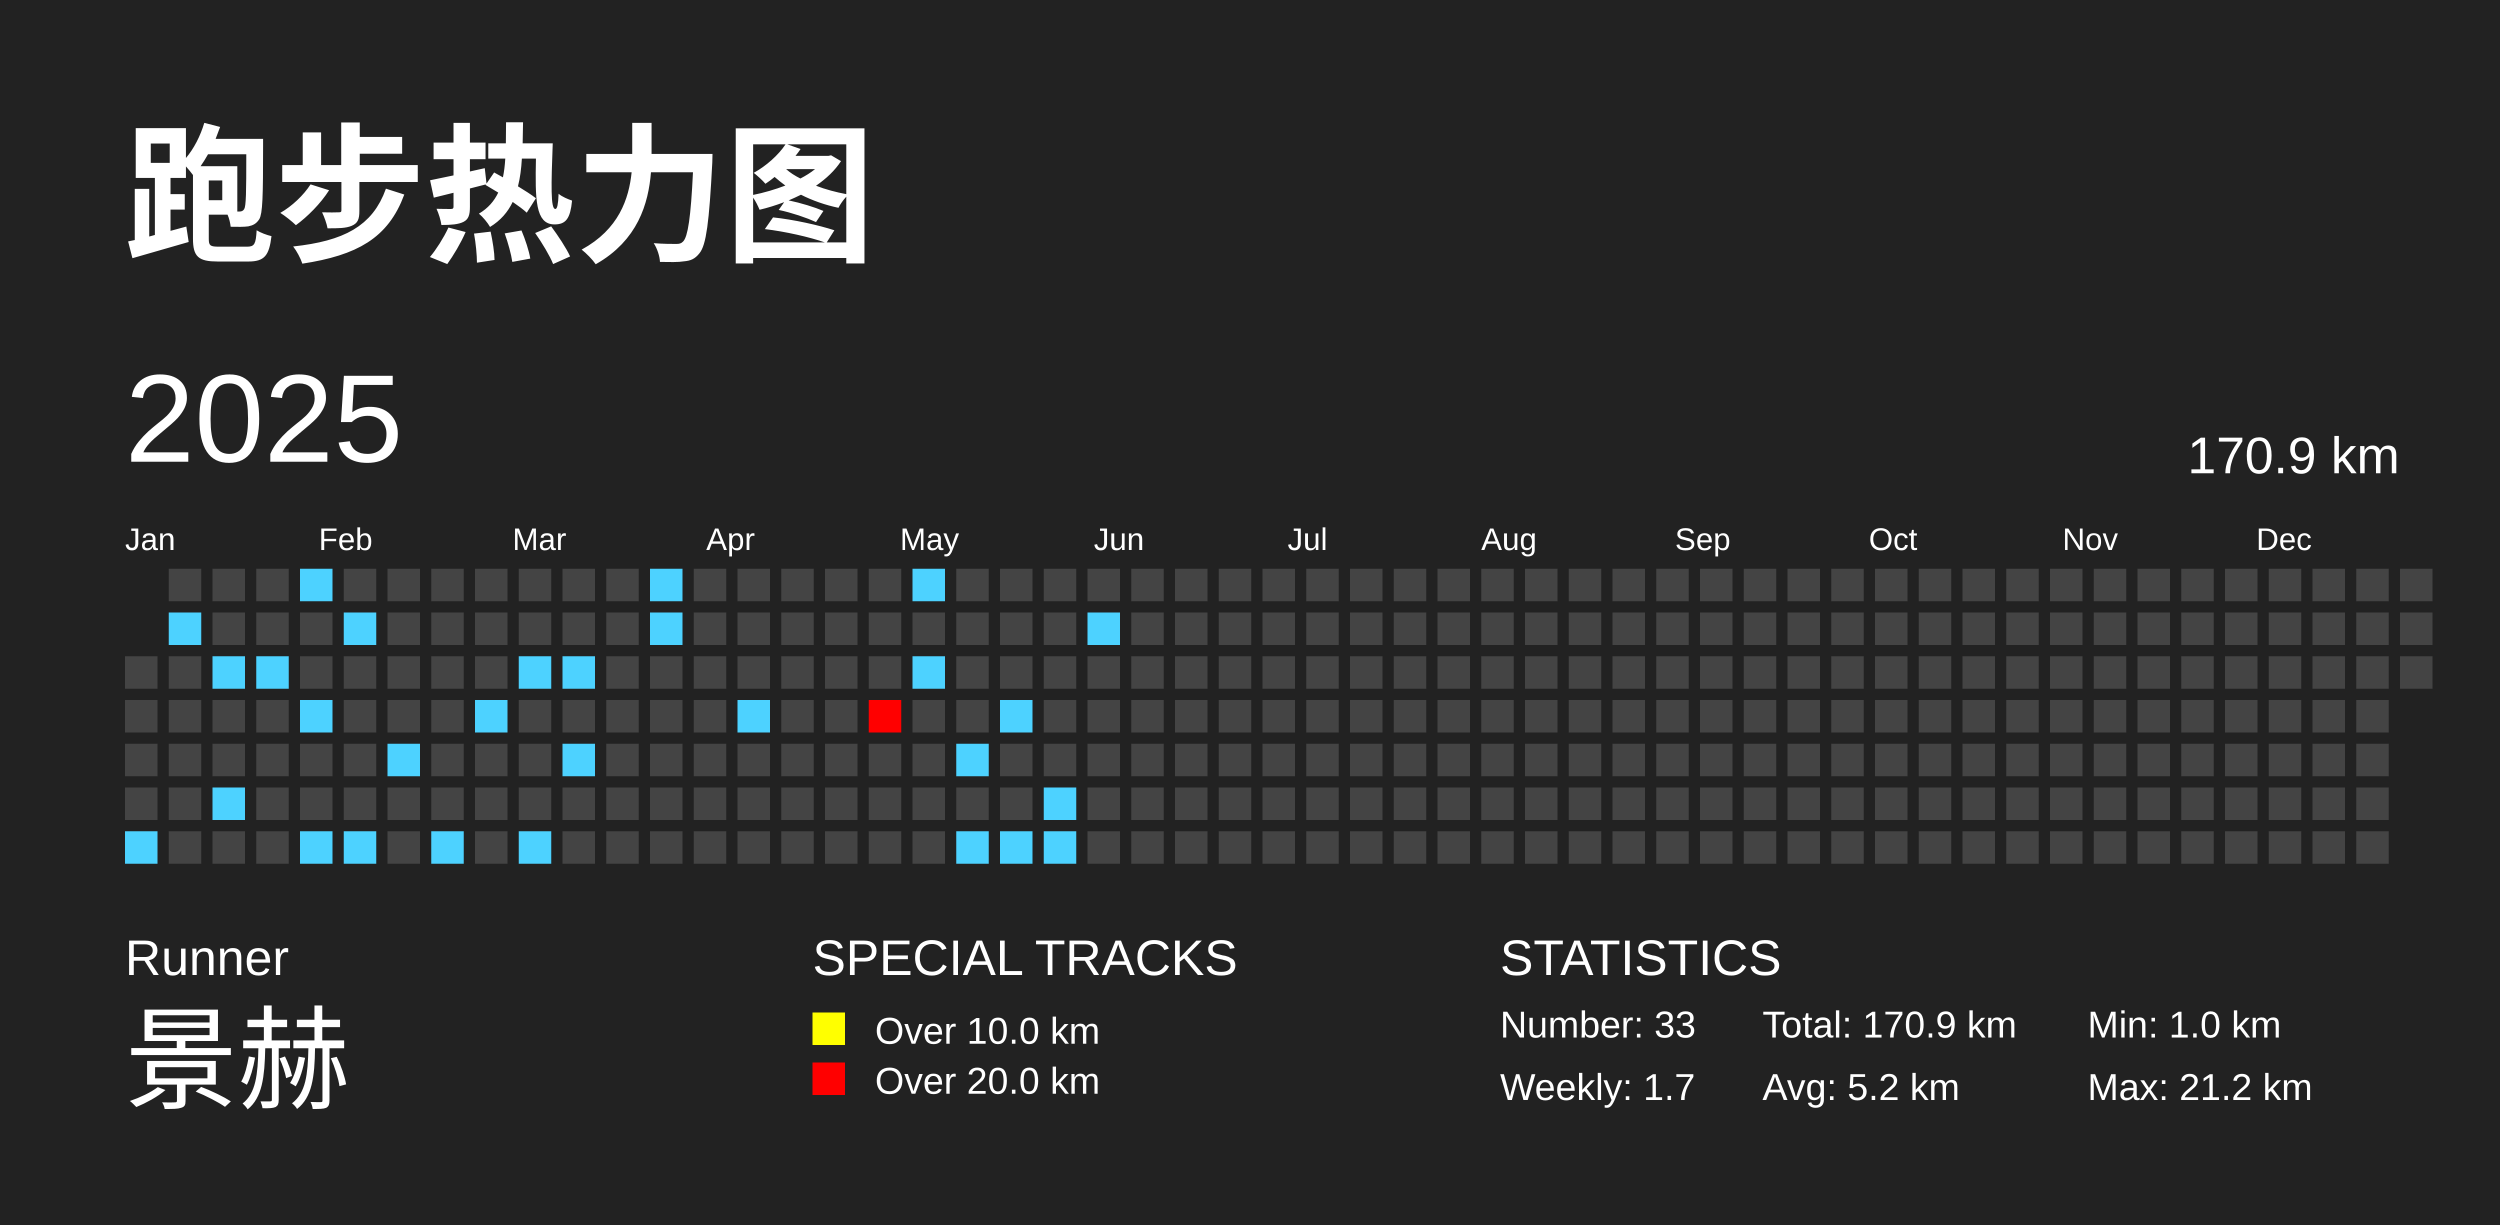
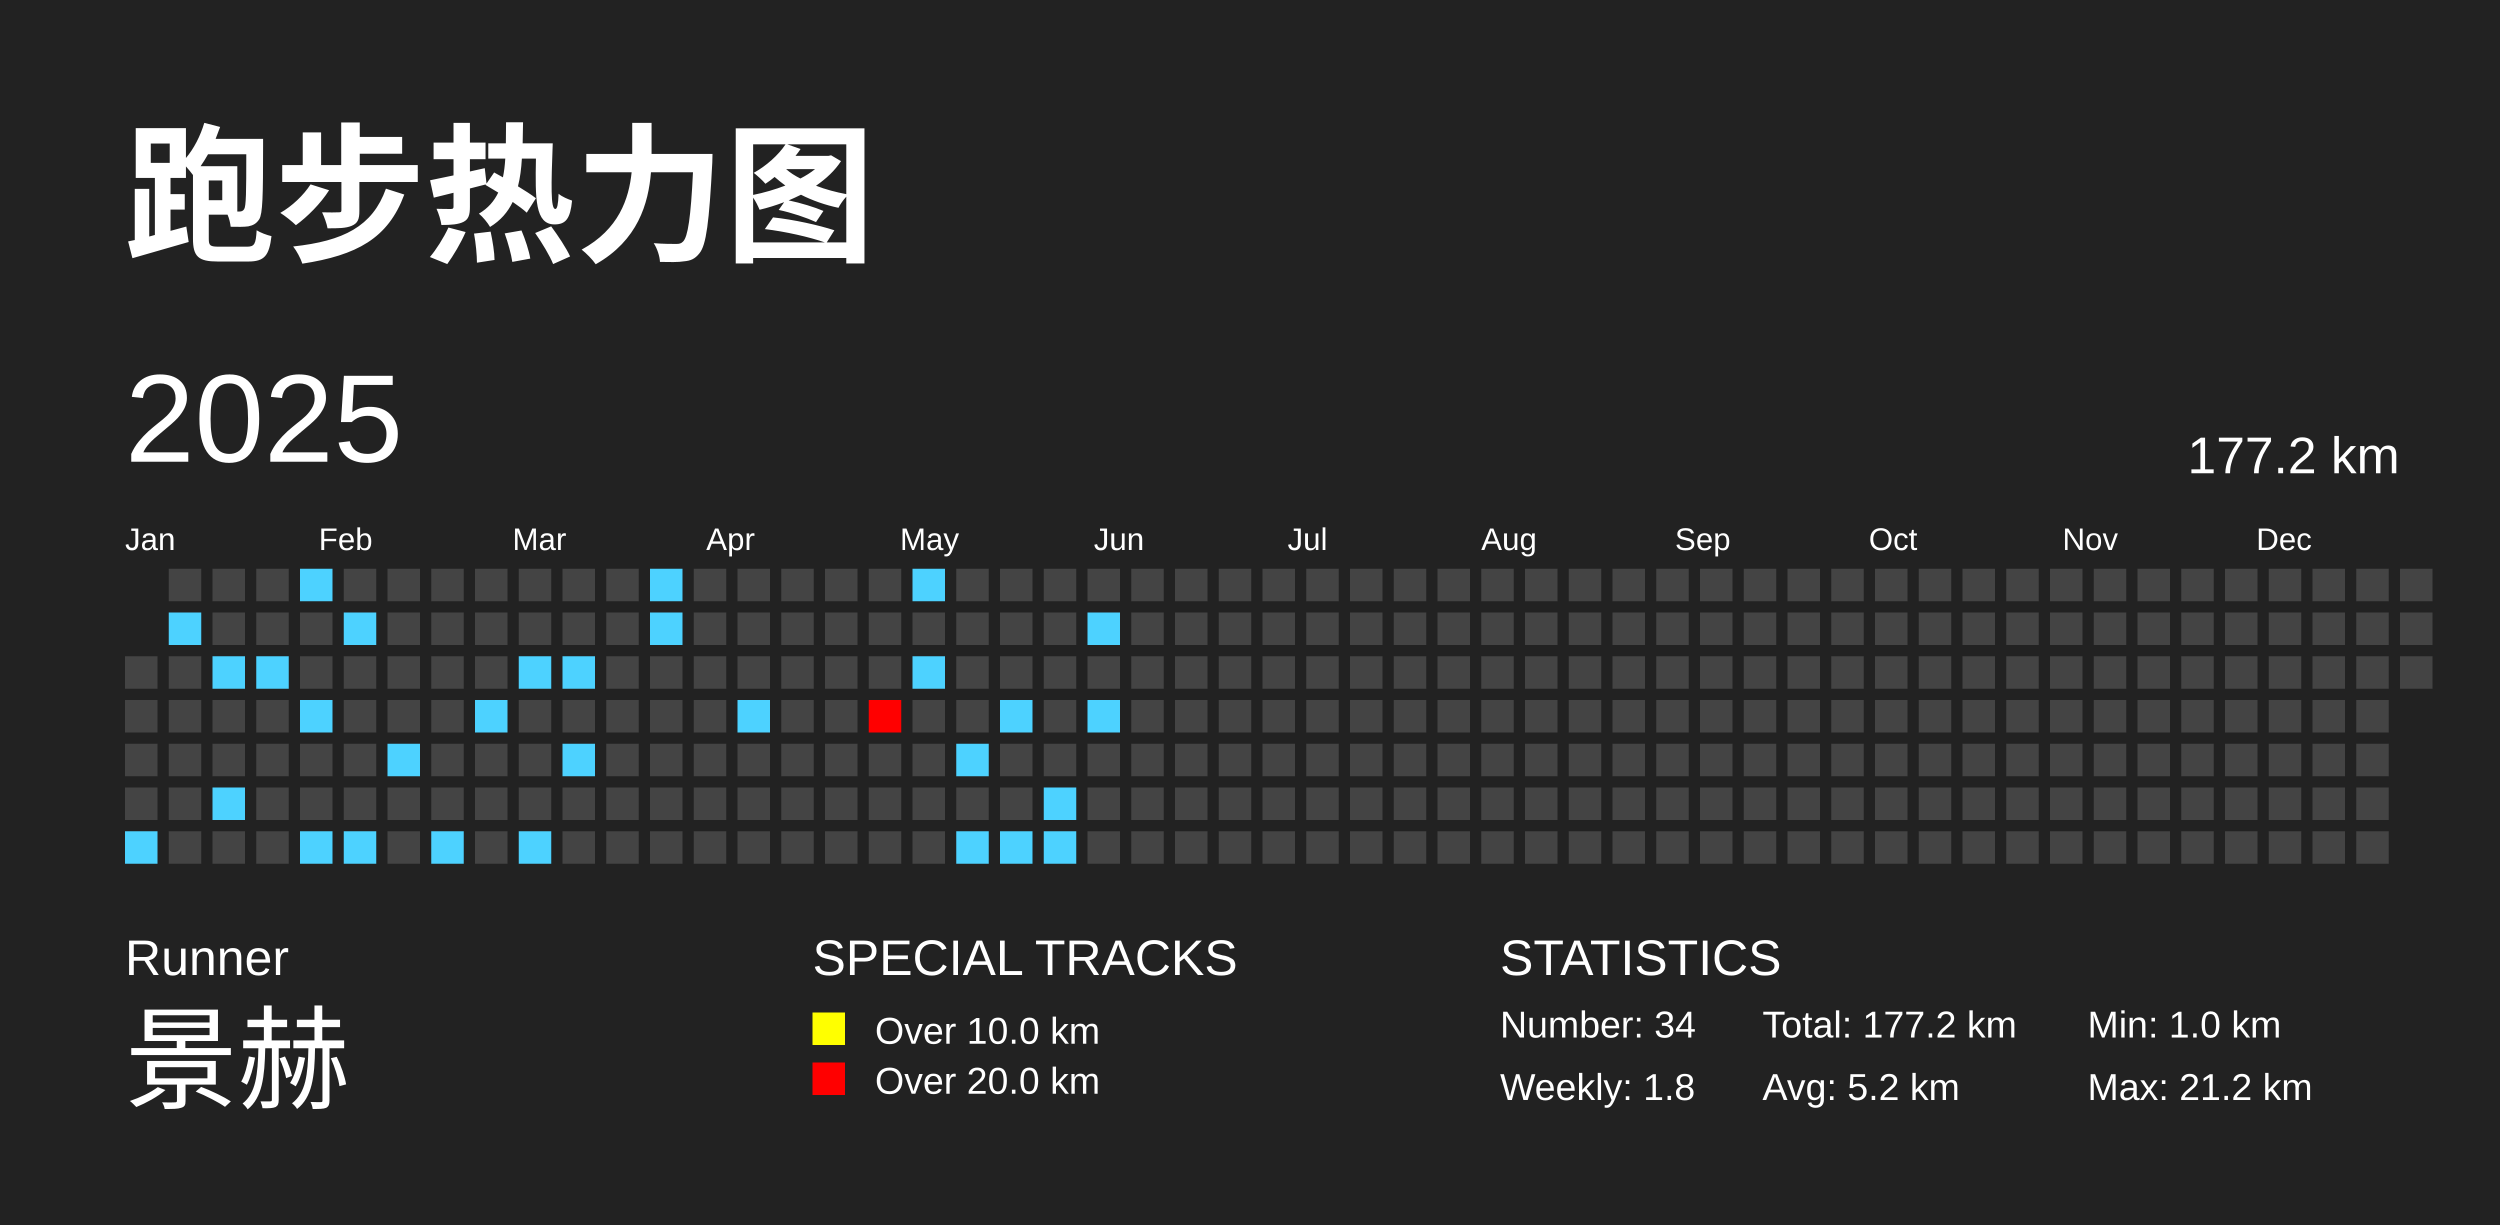
<svg xmlns="http://www.w3.org/2000/svg" baseProfile="full" height="98mm" version="1.1" viewBox="0,0,200,98" width="200mm">
  <defs />
  <rect fill="#222222" height="98" width="200" x="0" y="0" />
  <text fill="#FFFFFF" style="font-size:12px; font-family:Arial; font-weight:bold;" x="10" y="20">跑步热力图</text>
  <text fill="#FFFFFF" style="font-size:4px; font-family:Arial" x="10" y="78">Runner</text>
  <text fill="#FFFFFF" style="font-size:9px; font-family:Arial" x="10" y="88">景赫</text>
  <text fill="#FFFFFF" style="font-size:4px; font-family:Arial" x="65" y="78">SPECIAL TRACKS</text>
  <rect fill="yellow" height="2.6" width="2.6" x="65" y="81" />
  <text fill="#FFFFFF" style="font-size:3px; font-family:Arial" x="70" y="83.5">Over 10.0 km</text>
  <rect fill="red" height="2.6" width="2.6" x="65" y="85" />
  <text fill="#FFFFFF" style="font-size:3px; font-family:Arial" x="70" y="87.5">Over 20.0 km</text>
  <text fill="#FFFFFF" style="font-size:4px; font-family:Arial" x="120" y="78">STATISTICS</text>
-   <text fill="#FFFFFF" style="font-size:3px; font-family:Arial" x="120" y="83">Number: 33</text>
-   <text fill="#FFFFFF" style="font-size:3px; font-family:Arial" x="120" y="88">Weekly: 1.7</text>
-   <text fill="#FFFFFF" style="font-size:3px; font-family:Arial" x="141" y="83">Total: 170.9 km</text>
+   <text fill="#FFFFFF" style="font-size:3px; font-family:Arial" x="120" y="83">Number: 34</text>
+   <text fill="#FFFFFF" style="font-size:3px; font-family:Arial" x="120" y="88">Weekly: 1.8</text>
+   <text fill="#FFFFFF" style="font-size:3px; font-family:Arial" x="141" y="83">Total: 177.2 km</text>
  <text fill="#FFFFFF" style="font-size:3px; font-family:Arial" x="141" y="88">Avg: 5.2 km</text>
  <text fill="#FFFFFF" style="font-size:3px; font-family:Arial" x="167" y="83">Min: 1.0 km</text>
  <text fill="#FFFFFF" style="font-size:3px; font-family:Arial" x="167" y="88">Max: 21.2 km</text>
  <text dominant-baseline="hanging" fill="#FFFFFF" style="font-size:10.0px; font-family:Arial;" x="10" y="30">2025</text>
-   <text dominant-baseline="hanging" fill="#FFFFFF" style="font-size:4.125px; font-family:Arial;" x="175" y="35">170.9 km</text>
+   <text dominant-baseline="hanging" fill="#FFFFFF" style="font-size:4.125px; font-family:Arial;" x="175" y="35">177.2 km</text>
  <text fill="#FFFFFF" style="font-size:2.5px; font-family:Arial" x="10.0" y="44">Jan</text>
  <text fill="#FFFFFF" style="font-size:2.5px; font-family:Arial" x="25.5" y="44">Feb</text>
  <text fill="#FFFFFF" style="font-size:2.5px; font-family:Arial" x="41.0" y="44">Mar</text>
  <text fill="#FFFFFF" style="font-size:2.5px; font-family:Arial" x="56.5" y="44">Apr</text>
  <text fill="#FFFFFF" style="font-size:2.5px; font-family:Arial" x="72.0" y="44">May</text>
  <text fill="#FFFFFF" style="font-size:2.5px; font-family:Arial" x="87.5" y="44">Jun</text>
  <text fill="#FFFFFF" style="font-size:2.5px; font-family:Arial" x="103.0" y="44">Jul</text>
  <text fill="#FFFFFF" style="font-size:2.5px; font-family:Arial" x="118.5" y="44">Aug</text>
  <text fill="#FFFFFF" style="font-size:2.5px; font-family:Arial" x="134.0" y="44">Sep</text>
  <text fill="#FFFFFF" style="font-size:2.5px; font-family:Arial" x="149.5" y="44">Oct</text>
  <text fill="#FFFFFF" style="font-size:2.5px; font-family:Arial" x="165.0" y="44">Nov</text>
  <text fill="#FFFFFF" style="font-size:2.5px; font-family:Arial" x="180.5" y="44">Dec</text>
  <rect fill="#444444" height="2.6" width="2.6" x="10.0" y="52.5" />
  <rect fill="#444444" height="2.6" width="2.6" x="10.0" y="56.0" />
  <rect fill="#444444" height="2.6" width="2.6" x="10.0" y="59.5" />
  <rect fill="#444444" height="2.6" width="2.6" x="10.0" y="63.0" />
  <rect fill="#4dd2ff" height="2.6" width="2.6" x="10.0" y="66.5" />
  <rect fill="#444444" height="2.6" width="2.6" x="13.5" y="45.5" />
  <rect fill="#4dd2ff" height="2.6" width="2.6" x="13.5" y="49.0" />
  <rect fill="#444444" height="2.6" width="2.6" x="13.5" y="52.5" />
  <rect fill="#444444" height="2.6" width="2.6" x="13.5" y="56.0" />
  <rect fill="#444444" height="2.6" width="2.6" x="13.5" y="59.5" />
  <rect fill="#444444" height="2.6" width="2.6" x="13.5" y="63.0" />
  <rect fill="#444444" height="2.6" width="2.6" x="13.5" y="66.5" />
  <rect fill="#444444" height="2.6" width="2.6" x="17.0" y="45.5" />
  <rect fill="#444444" height="2.6" width="2.6" x="17.0" y="49.0" />
  <rect fill="#4dd2ff" height="2.6" width="2.6" x="17.0" y="52.5" />
  <rect fill="#444444" height="2.6" width="2.6" x="17.0" y="56.0" />
  <rect fill="#444444" height="2.6" width="2.6" x="17.0" y="59.5" />
  <rect fill="#4dd2ff" height="2.6" width="2.6" x="17.0" y="63.0" />
  <rect fill="#444444" height="2.6" width="2.6" x="17.0" y="66.5" />
  <rect fill="#444444" height="2.6" width="2.6" x="20.5" y="45.5" />
  <rect fill="#444444" height="2.6" width="2.6" x="20.5" y="49.0" />
  <rect fill="#4dd2ff" height="2.6" width="2.6" x="20.5" y="52.5" />
  <rect fill="#444444" height="2.6" width="2.6" x="20.5" y="56.0" />
  <rect fill="#444444" height="2.6" width="2.6" x="20.5" y="59.5" />
  <rect fill="#444444" height="2.6" width="2.6" x="20.5" y="63.0" />
  <rect fill="#444444" height="2.6" width="2.6" x="20.5" y="66.5" />
  <rect fill="#4dd2ff" height="2.6" width="2.6" x="24.0" y="45.5" />
  <rect fill="#444444" height="2.6" width="2.6" x="24.0" y="49.0" />
  <rect fill="#444444" height="2.6" width="2.6" x="24.0" y="52.5" />
  <rect fill="#4dd2ff" height="2.6" width="2.6" x="24.0" y="56.0" />
  <rect fill="#444444" height="2.6" width="2.6" x="24.0" y="59.5" />
  <rect fill="#444444" height="2.6" width="2.6" x="24.0" y="63.0" />
  <rect fill="#4dd2ff" height="2.6" width="2.6" x="24.0" y="66.5" />
  <rect fill="#444444" height="2.6" width="2.6" x="27.5" y="45.5" />
  <rect fill="#4dd2ff" height="2.6" width="2.6" x="27.5" y="49.0" />
  <rect fill="#444444" height="2.6" width="2.6" x="27.5" y="52.5" />
  <rect fill="#444444" height="2.6" width="2.6" x="27.5" y="56.0" />
  <rect fill="#444444" height="2.6" width="2.6" x="27.5" y="59.5" />
  <rect fill="#444444" height="2.6" width="2.6" x="27.5" y="63.0" />
  <rect fill="#4dd2ff" height="2.6" width="2.6" x="27.5" y="66.5" />
  <rect fill="#444444" height="2.6" width="2.6" x="31.0" y="45.5" />
  <rect fill="#444444" height="2.6" width="2.6" x="31.0" y="49.0" />
  <rect fill="#444444" height="2.6" width="2.6" x="31.0" y="52.5" />
  <rect fill="#444444" height="2.6" width="2.6" x="31.0" y="56.0" />
  <rect fill="#4dd2ff" height="2.6" width="2.6" x="31.0" y="59.5" />
  <rect fill="#444444" height="2.6" width="2.6" x="31.0" y="63.0" />
  <rect fill="#444444" height="2.6" width="2.6" x="31.0" y="66.5" />
  <rect fill="#444444" height="2.6" width="2.6" x="34.5" y="45.5" />
  <rect fill="#444444" height="2.6" width="2.6" x="34.5" y="49.0" />
  <rect fill="#444444" height="2.6" width="2.6" x="34.5" y="52.5" />
  <rect fill="#444444" height="2.6" width="2.6" x="34.5" y="56.0" />
  <rect fill="#444444" height="2.6" width="2.6" x="34.5" y="59.5" />
  <rect fill="#444444" height="2.6" width="2.6" x="34.5" y="63.0" />
  <rect fill="#4dd2ff" height="2.6" width="2.6" x="34.5" y="66.5" />
  <rect fill="#444444" height="2.6" width="2.6" x="38.0" y="45.5" />
  <rect fill="#444444" height="2.6" width="2.6" x="38.0" y="49.0" />
  <rect fill="#444444" height="2.6" width="2.6" x="38.0" y="52.5" />
  <rect fill="#4dd2ff" height="2.6" width="2.6" x="38.0" y="56.0" />
  <rect fill="#444444" height="2.6" width="2.6" x="38.0" y="59.5" />
  <rect fill="#444444" height="2.6" width="2.6" x="38.0" y="63.0" />
  <rect fill="#444444" height="2.6" width="2.6" x="38.0" y="66.5" />
  <rect fill="#444444" height="2.6" width="2.6" x="41.5" y="45.5" />
  <rect fill="#444444" height="2.6" width="2.6" x="41.5" y="49.0" />
  <rect fill="#4dd2ff" height="2.6" width="2.6" x="41.5" y="52.5" />
  <rect fill="#444444" height="2.6" width="2.6" x="41.5" y="56.0" />
  <rect fill="#444444" height="2.6" width="2.6" x="41.5" y="59.5" />
  <rect fill="#444444" height="2.6" width="2.6" x="41.5" y="63.0" />
  <rect fill="#4dd2ff" height="2.6" width="2.6" x="41.5" y="66.5" />
  <rect fill="#444444" height="2.6" width="2.6" x="45.0" y="45.5" />
  <rect fill="#444444" height="2.6" width="2.6" x="45.0" y="49.0" />
  <rect fill="#4dd2ff" height="2.6" width="2.6" x="45.0" y="52.5" />
  <rect fill="#444444" height="2.6" width="2.6" x="45.0" y="56.0" />
  <rect fill="#4dd2ff" height="2.6" width="2.6" x="45.0" y="59.5" />
  <rect fill="#444444" height="2.6" width="2.6" x="45.0" y="63.0" />
  <rect fill="#444444" height="2.6" width="2.6" x="45.0" y="66.5" />
  <rect fill="#444444" height="2.6" width="2.6" x="48.5" y="45.5" />
  <rect fill="#444444" height="2.6" width="2.6" x="48.5" y="49.0" />
  <rect fill="#444444" height="2.6" width="2.6" x="48.5" y="52.5" />
  <rect fill="#444444" height="2.6" width="2.6" x="48.5" y="56.0" />
  <rect fill="#444444" height="2.6" width="2.6" x="48.5" y="59.5" />
  <rect fill="#444444" height="2.6" width="2.6" x="48.5" y="63.0" />
  <rect fill="#444444" height="2.6" width="2.6" x="48.5" y="66.5" />
  <rect fill="#4dd2ff" height="2.6" width="2.6" x="52.0" y="45.5" />
  <rect fill="#4dd2ff" height="2.6" width="2.6" x="52.0" y="49.0" />
  <rect fill="#444444" height="2.6" width="2.6" x="52.0" y="52.5" />
  <rect fill="#444444" height="2.6" width="2.6" x="52.0" y="56.0" />
  <rect fill="#444444" height="2.6" width="2.6" x="52.0" y="59.5" />
  <rect fill="#444444" height="2.6" width="2.6" x="52.0" y="63.0" />
  <rect fill="#444444" height="2.6" width="2.6" x="52.0" y="66.5" />
  <rect fill="#444444" height="2.6" width="2.6" x="55.5" y="45.5" />
  <rect fill="#444444" height="2.6" width="2.6" x="55.5" y="49.0" />
  <rect fill="#444444" height="2.6" width="2.6" x="55.5" y="52.5" />
  <rect fill="#444444" height="2.6" width="2.6" x="55.5" y="56.0" />
  <rect fill="#444444" height="2.6" width="2.6" x="55.5" y="59.5" />
  <rect fill="#444444" height="2.6" width="2.6" x="55.5" y="63.0" />
  <rect fill="#444444" height="2.6" width="2.6" x="55.5" y="66.5" />
  <rect fill="#444444" height="2.6" width="2.6" x="59.0" y="45.5" />
  <rect fill="#444444" height="2.6" width="2.6" x="59.0" y="49.0" />
  <rect fill="#444444" height="2.6" width="2.6" x="59.0" y="52.5" />
  <rect fill="#4dd2ff" height="2.6" width="2.6" x="59.0" y="56.0" />
  <rect fill="#444444" height="2.6" width="2.6" x="59.0" y="59.5" />
  <rect fill="#444444" height="2.6" width="2.6" x="59.0" y="63.0" />
  <rect fill="#444444" height="2.6" width="2.6" x="59.0" y="66.5" />
  <rect fill="#444444" height="2.6" width="2.6" x="62.5" y="45.5" />
  <rect fill="#444444" height="2.6" width="2.6" x="62.5" y="49.0" />
  <rect fill="#444444" height="2.6" width="2.6" x="62.5" y="52.5" />
  <rect fill="#444444" height="2.6" width="2.6" x="62.5" y="56.0" />
  <rect fill="#444444" height="2.6" width="2.6" x="62.5" y="59.5" />
  <rect fill="#444444" height="2.6" width="2.6" x="62.5" y="63.0" />
  <rect fill="#444444" height="2.6" width="2.6" x="62.5" y="66.5" />
  <rect fill="#444444" height="2.6" width="2.6" x="66.0" y="45.5" />
  <rect fill="#444444" height="2.6" width="2.6" x="66.0" y="49.0" />
  <rect fill="#444444" height="2.6" width="2.6" x="66.0" y="52.5" />
  <rect fill="#444444" height="2.6" width="2.6" x="66.0" y="56.0" />
  <rect fill="#444444" height="2.6" width="2.6" x="66.0" y="59.5" />
  <rect fill="#444444" height="2.6" width="2.6" x="66.0" y="63.0" />
  <rect fill="#444444" height="2.6" width="2.6" x="66.0" y="66.5" />
  <rect fill="#444444" height="2.6" width="2.6" x="69.5" y="45.5" />
  <rect fill="#444444" height="2.6" width="2.6" x="69.5" y="49.0" />
  <rect fill="#444444" height="2.6" width="2.6" x="69.5" y="52.5" />
  <rect fill="red" height="2.6" width="2.6" x="69.5" y="56.0" />
  <rect fill="#444444" height="2.6" width="2.6" x="69.5" y="59.5" />
  <rect fill="#444444" height="2.6" width="2.6" x="69.5" y="63.0" />
  <rect fill="#444444" height="2.6" width="2.6" x="69.5" y="66.5" />
  <rect fill="#4dd2ff" height="2.6" width="2.6" x="73.0" y="45.5" />
  <rect fill="#444444" height="2.6" width="2.6" x="73.0" y="49.0" />
  <rect fill="#4dd2ff" height="2.6" width="2.6" x="73.0" y="52.5" />
  <rect fill="#444444" height="2.6" width="2.6" x="73.0" y="56.0" />
  <rect fill="#444444" height="2.6" width="2.6" x="73.0" y="59.5" />
  <rect fill="#444444" height="2.6" width="2.6" x="73.0" y="63.0" />
  <rect fill="#444444" height="2.6" width="2.6" x="73.0" y="66.5" />
  <rect fill="#444444" height="2.6" width="2.6" x="76.5" y="45.5" />
  <rect fill="#444444" height="2.6" width="2.6" x="76.5" y="49.0" />
  <rect fill="#444444" height="2.6" width="2.6" x="76.5" y="52.5" />
  <rect fill="#444444" height="2.6" width="2.6" x="76.5" y="56.0" />
  <rect fill="#4dd2ff" height="2.6" width="2.6" x="76.5" y="59.5" />
  <rect fill="#444444" height="2.6" width="2.6" x="76.5" y="63.0" />
  <rect fill="#4dd2ff" height="2.6" width="2.6" x="76.5" y="66.5" />
  <rect fill="#444444" height="2.6" width="2.6" x="80.0" y="45.5" />
  <rect fill="#444444" height="2.6" width="2.6" x="80.0" y="49.0" />
  <rect fill="#444444" height="2.6" width="2.6" x="80.0" y="52.5" />
  <rect fill="#4dd2ff" height="2.6" width="2.6" x="80.0" y="56.0" />
  <rect fill="#444444" height="2.6" width="2.6" x="80.0" y="59.5" />
  <rect fill="#444444" height="2.6" width="2.6" x="80.0" y="63.0" />
  <rect fill="#4dd2ff" height="2.6" width="2.6" x="80.0" y="66.5" />
  <rect fill="#444444" height="2.6" width="2.6" x="83.5" y="45.5" />
  <rect fill="#444444" height="2.6" width="2.6" x="83.5" y="49.0" />
  <rect fill="#444444" height="2.6" width="2.6" x="83.5" y="52.5" />
  <rect fill="#444444" height="2.6" width="2.6" x="83.5" y="56.0" />
  <rect fill="#444444" height="2.6" width="2.6" x="83.5" y="59.5" />
  <rect fill="#4dd2ff" height="2.6" width="2.6" x="83.5" y="63.0" />
  <rect fill="#4dd2ff" height="2.6" width="2.6" x="83.5" y="66.5" />
  <rect fill="#444444" height="2.6" width="2.6" x="87.0" y="45.5" />
  <rect fill="#4dd2ff" height="2.6" width="2.6" x="87.0" y="49.0" />
  <rect fill="#444444" height="2.6" width="2.6" x="87.0" y="52.5" />
-   <rect fill="#444444" height="2.6" width="2.6" x="87.0" y="56.0" />
+   <rect fill="#4dd2ff" height="2.6" width="2.6" x="87.0" y="56.0" />
  <rect fill="#444444" height="2.6" width="2.6" x="87.0" y="59.5" />
  <rect fill="#444444" height="2.6" width="2.6" x="87.0" y="63.0" />
  <rect fill="#444444" height="2.6" width="2.6" x="87.0" y="66.5" />
  <rect fill="#444444" height="2.6" width="2.6" x="90.5" y="45.5" />
  <rect fill="#444444" height="2.6" width="2.6" x="90.5" y="49.0" />
  <rect fill="#444444" height="2.6" width="2.6" x="90.5" y="52.5" />
  <rect fill="#444444" height="2.6" width="2.6" x="90.5" y="56.0" />
  <rect fill="#444444" height="2.6" width="2.6" x="90.5" y="59.5" />
  <rect fill="#444444" height="2.6" width="2.6" x="90.5" y="63.0" />
  <rect fill="#444444" height="2.6" width="2.6" x="90.5" y="66.5" />
  <rect fill="#444444" height="2.6" width="2.6" x="94.0" y="45.5" />
  <rect fill="#444444" height="2.6" width="2.6" x="94.0" y="49.0" />
  <rect fill="#444444" height="2.6" width="2.6" x="94.0" y="52.5" />
  <rect fill="#444444" height="2.6" width="2.6" x="94.0" y="56.0" />
  <rect fill="#444444" height="2.6" width="2.6" x="94.0" y="59.5" />
  <rect fill="#444444" height="2.6" width="2.6" x="94.0" y="63.0" />
  <rect fill="#444444" height="2.6" width="2.6" x="94.0" y="66.5" />
  <rect fill="#444444" height="2.6" width="2.6" x="97.5" y="45.5" />
  <rect fill="#444444" height="2.6" width="2.6" x="97.5" y="49.0" />
  <rect fill="#444444" height="2.6" width="2.6" x="97.5" y="52.5" />
  <rect fill="#444444" height="2.6" width="2.6" x="97.5" y="56.0" />
  <rect fill="#444444" height="2.6" width="2.6" x="97.5" y="59.5" />
  <rect fill="#444444" height="2.6" width="2.6" x="97.5" y="63.0" />
  <rect fill="#444444" height="2.6" width="2.6" x="97.5" y="66.5" />
  <rect fill="#444444" height="2.6" width="2.6" x="101.0" y="45.5" />
  <rect fill="#444444" height="2.6" width="2.6" x="101.0" y="49.0" />
  <rect fill="#444444" height="2.6" width="2.6" x="101.0" y="52.5" />
  <rect fill="#444444" height="2.6" width="2.6" x="101.0" y="56.0" />
  <rect fill="#444444" height="2.6" width="2.6" x="101.0" y="59.5" />
  <rect fill="#444444" height="2.6" width="2.6" x="101.0" y="63.0" />
  <rect fill="#444444" height="2.6" width="2.6" x="101.0" y="66.5" />
  <rect fill="#444444" height="2.6" width="2.6" x="104.5" y="45.5" />
  <rect fill="#444444" height="2.6" width="2.6" x="104.5" y="49.0" />
  <rect fill="#444444" height="2.6" width="2.6" x="104.5" y="52.5" />
  <rect fill="#444444" height="2.6" width="2.6" x="104.5" y="56.0" />
  <rect fill="#444444" height="2.6" width="2.6" x="104.5" y="59.5" />
  <rect fill="#444444" height="2.6" width="2.6" x="104.5" y="63.0" />
  <rect fill="#444444" height="2.6" width="2.6" x="104.5" y="66.5" />
  <rect fill="#444444" height="2.6" width="2.6" x="108.0" y="45.5" />
  <rect fill="#444444" height="2.6" width="2.6" x="108.0" y="49.0" />
  <rect fill="#444444" height="2.6" width="2.6" x="108.0" y="52.5" />
  <rect fill="#444444" height="2.6" width="2.6" x="108.0" y="56.0" />
  <rect fill="#444444" height="2.6" width="2.6" x="108.0" y="59.5" />
  <rect fill="#444444" height="2.6" width="2.6" x="108.0" y="63.0" />
  <rect fill="#444444" height="2.6" width="2.6" x="108.0" y="66.5" />
  <rect fill="#444444" height="2.6" width="2.6" x="111.5" y="45.5" />
  <rect fill="#444444" height="2.6" width="2.6" x="111.5" y="49.0" />
  <rect fill="#444444" height="2.6" width="2.6" x="111.5" y="52.5" />
  <rect fill="#444444" height="2.6" width="2.6" x="111.5" y="56.0" />
  <rect fill="#444444" height="2.6" width="2.6" x="111.5" y="59.5" />
  <rect fill="#444444" height="2.6" width="2.6" x="111.5" y="63.0" />
  <rect fill="#444444" height="2.6" width="2.6" x="111.5" y="66.5" />
  <rect fill="#444444" height="2.6" width="2.6" x="115.0" y="45.5" />
  <rect fill="#444444" height="2.6" width="2.6" x="115.0" y="49.0" />
  <rect fill="#444444" height="2.6" width="2.6" x="115.0" y="52.5" />
  <rect fill="#444444" height="2.6" width="2.6" x="115.0" y="56.0" />
  <rect fill="#444444" height="2.6" width="2.6" x="115.0" y="59.5" />
  <rect fill="#444444" height="2.6" width="2.6" x="115.0" y="63.0" />
  <rect fill="#444444" height="2.6" width="2.6" x="115.0" y="66.5" />
  <rect fill="#444444" height="2.6" width="2.6" x="118.5" y="45.5" />
  <rect fill="#444444" height="2.6" width="2.6" x="118.5" y="49.0" />
  <rect fill="#444444" height="2.6" width="2.6" x="118.5" y="52.5" />
  <rect fill="#444444" height="2.6" width="2.6" x="118.5" y="56.0" />
  <rect fill="#444444" height="2.6" width="2.6" x="118.5" y="59.5" />
  <rect fill="#444444" height="2.6" width="2.6" x="118.5" y="63.0" />
  <rect fill="#444444" height="2.6" width="2.6" x="118.5" y="66.5" />
  <rect fill="#444444" height="2.6" width="2.6" x="122.0" y="45.5" />
  <rect fill="#444444" height="2.6" width="2.6" x="122.0" y="49.0" />
  <rect fill="#444444" height="2.6" width="2.6" x="122.0" y="52.5" />
  <rect fill="#444444" height="2.6" width="2.6" x="122.0" y="56.0" />
  <rect fill="#444444" height="2.6" width="2.6" x="122.0" y="59.5" />
  <rect fill="#444444" height="2.6" width="2.6" x="122.0" y="63.0" />
  <rect fill="#444444" height="2.6" width="2.6" x="122.0" y="66.5" />
  <rect fill="#444444" height="2.6" width="2.6" x="125.5" y="45.5" />
  <rect fill="#444444" height="2.6" width="2.6" x="125.5" y="49.0" />
  <rect fill="#444444" height="2.6" width="2.6" x="125.5" y="52.5" />
  <rect fill="#444444" height="2.6" width="2.6" x="125.5" y="56.0" />
  <rect fill="#444444" height="2.6" width="2.6" x="125.5" y="59.5" />
  <rect fill="#444444" height="2.6" width="2.6" x="125.5" y="63.0" />
  <rect fill="#444444" height="2.6" width="2.6" x="125.5" y="66.5" />
  <rect fill="#444444" height="2.6" width="2.6" x="129.0" y="45.5" />
  <rect fill="#444444" height="2.6" width="2.6" x="129.0" y="49.0" />
  <rect fill="#444444" height="2.6" width="2.6" x="129.0" y="52.5" />
  <rect fill="#444444" height="2.6" width="2.6" x="129.0" y="56.0" />
  <rect fill="#444444" height="2.6" width="2.6" x="129.0" y="59.5" />
  <rect fill="#444444" height="2.6" width="2.6" x="129.0" y="63.0" />
  <rect fill="#444444" height="2.6" width="2.6" x="129.0" y="66.5" />
  <rect fill="#444444" height="2.6" width="2.6" x="132.5" y="45.5" />
  <rect fill="#444444" height="2.6" width="2.6" x="132.5" y="49.0" />
  <rect fill="#444444" height="2.6" width="2.6" x="132.5" y="52.5" />
  <rect fill="#444444" height="2.6" width="2.6" x="132.5" y="56.0" />
  <rect fill="#444444" height="2.6" width="2.6" x="132.5" y="59.5" />
  <rect fill="#444444" height="2.6" width="2.6" x="132.5" y="63.0" />
  <rect fill="#444444" height="2.6" width="2.6" x="132.5" y="66.5" />
  <rect fill="#444444" height="2.6" width="2.6" x="136.0" y="45.5" />
  <rect fill="#444444" height="2.6" width="2.6" x="136.0" y="49.0" />
  <rect fill="#444444" height="2.6" width="2.6" x="136.0" y="52.5" />
  <rect fill="#444444" height="2.6" width="2.6" x="136.0" y="56.0" />
  <rect fill="#444444" height="2.6" width="2.6" x="136.0" y="59.5" />
  <rect fill="#444444" height="2.6" width="2.6" x="136.0" y="63.0" />
  <rect fill="#444444" height="2.6" width="2.6" x="136.0" y="66.5" />
  <rect fill="#444444" height="2.6" width="2.6" x="139.5" y="45.5" />
  <rect fill="#444444" height="2.6" width="2.6" x="139.5" y="49.0" />
  <rect fill="#444444" height="2.6" width="2.6" x="139.5" y="52.5" />
  <rect fill="#444444" height="2.6" width="2.6" x="139.5" y="56.0" />
  <rect fill="#444444" height="2.6" width="2.6" x="139.5" y="59.5" />
  <rect fill="#444444" height="2.6" width="2.6" x="139.5" y="63.0" />
  <rect fill="#444444" height="2.6" width="2.6" x="139.5" y="66.5" />
  <rect fill="#444444" height="2.6" width="2.6" x="143.0" y="45.5" />
  <rect fill="#444444" height="2.6" width="2.6" x="143.0" y="49.0" />
  <rect fill="#444444" height="2.6" width="2.6" x="143.0" y="52.5" />
  <rect fill="#444444" height="2.6" width="2.6" x="143.0" y="56.0" />
  <rect fill="#444444" height="2.6" width="2.6" x="143.0" y="59.5" />
  <rect fill="#444444" height="2.6" width="2.6" x="143.0" y="63.0" />
  <rect fill="#444444" height="2.6" width="2.6" x="143.0" y="66.5" />
  <rect fill="#444444" height="2.6" width="2.6" x="146.5" y="45.5" />
  <rect fill="#444444" height="2.6" width="2.6" x="146.5" y="49.0" />
  <rect fill="#444444" height="2.6" width="2.6" x="146.5" y="52.5" />
  <rect fill="#444444" height="2.6" width="2.6" x="146.5" y="56.0" />
  <rect fill="#444444" height="2.6" width="2.6" x="146.5" y="59.5" />
  <rect fill="#444444" height="2.6" width="2.6" x="146.5" y="63.0" />
  <rect fill="#444444" height="2.6" width="2.6" x="146.5" y="66.5" />
  <rect fill="#444444" height="2.6" width="2.6" x="150.0" y="45.5" />
  <rect fill="#444444" height="2.6" width="2.6" x="150.0" y="49.0" />
  <rect fill="#444444" height="2.6" width="2.6" x="150.0" y="52.5" />
  <rect fill="#444444" height="2.6" width="2.6" x="150.0" y="56.0" />
  <rect fill="#444444" height="2.6" width="2.6" x="150.0" y="59.5" />
  <rect fill="#444444" height="2.6" width="2.6" x="150.0" y="63.0" />
  <rect fill="#444444" height="2.6" width="2.6" x="150.0" y="66.5" />
  <rect fill="#444444" height="2.6" width="2.6" x="153.5" y="45.5" />
  <rect fill="#444444" height="2.6" width="2.6" x="153.5" y="49.0" />
  <rect fill="#444444" height="2.6" width="2.6" x="153.5" y="52.5" />
  <rect fill="#444444" height="2.6" width="2.6" x="153.5" y="56.0" />
  <rect fill="#444444" height="2.6" width="2.6" x="153.5" y="59.5" />
  <rect fill="#444444" height="2.6" width="2.6" x="153.5" y="63.0" />
  <rect fill="#444444" height="2.6" width="2.6" x="153.5" y="66.5" />
  <rect fill="#444444" height="2.6" width="2.6" x="157.0" y="45.5" />
  <rect fill="#444444" height="2.6" width="2.6" x="157.0" y="49.0" />
  <rect fill="#444444" height="2.6" width="2.6" x="157.0" y="52.5" />
  <rect fill="#444444" height="2.6" width="2.6" x="157.0" y="56.0" />
  <rect fill="#444444" height="2.6" width="2.6" x="157.0" y="59.5" />
  <rect fill="#444444" height="2.6" width="2.6" x="157.0" y="63.0" />
  <rect fill="#444444" height="2.6" width="2.6" x="157.0" y="66.5" />
  <rect fill="#444444" height="2.6" width="2.6" x="160.5" y="45.5" />
  <rect fill="#444444" height="2.6" width="2.6" x="160.5" y="49.0" />
  <rect fill="#444444" height="2.6" width="2.6" x="160.5" y="52.5" />
  <rect fill="#444444" height="2.6" width="2.6" x="160.5" y="56.0" />
  <rect fill="#444444" height="2.6" width="2.6" x="160.5" y="59.5" />
  <rect fill="#444444" height="2.6" width="2.6" x="160.5" y="63.0" />
  <rect fill="#444444" height="2.6" width="2.6" x="160.5" y="66.5" />
  <rect fill="#444444" height="2.6" width="2.6" x="164.0" y="45.5" />
  <rect fill="#444444" height="2.6" width="2.6" x="164.0" y="49.0" />
  <rect fill="#444444" height="2.6" width="2.6" x="164.0" y="52.5" />
  <rect fill="#444444" height="2.6" width="2.6" x="164.0" y="56.0" />
  <rect fill="#444444" height="2.6" width="2.6" x="164.0" y="59.5" />
  <rect fill="#444444" height="2.6" width="2.6" x="164.0" y="63.0" />
  <rect fill="#444444" height="2.6" width="2.6" x="164.0" y="66.5" />
  <rect fill="#444444" height="2.6" width="2.6" x="167.5" y="45.5" />
  <rect fill="#444444" height="2.6" width="2.6" x="167.5" y="49.0" />
  <rect fill="#444444" height="2.6" width="2.6" x="167.5" y="52.5" />
  <rect fill="#444444" height="2.6" width="2.6" x="167.5" y="56.0" />
  <rect fill="#444444" height="2.6" width="2.6" x="167.5" y="59.5" />
  <rect fill="#444444" height="2.6" width="2.6" x="167.5" y="63.0" />
  <rect fill="#444444" height="2.6" width="2.6" x="167.5" y="66.5" />
  <rect fill="#444444" height="2.6" width="2.6" x="171.0" y="45.5" />
  <rect fill="#444444" height="2.6" width="2.6" x="171.0" y="49.0" />
  <rect fill="#444444" height="2.6" width="2.6" x="171.0" y="52.5" />
  <rect fill="#444444" height="2.6" width="2.6" x="171.0" y="56.0" />
  <rect fill="#444444" height="2.6" width="2.6" x="171.0" y="59.5" />
  <rect fill="#444444" height="2.6" width="2.6" x="171.0" y="63.0" />
  <rect fill="#444444" height="2.6" width="2.6" x="171.0" y="66.5" />
  <rect fill="#444444" height="2.6" width="2.6" x="174.5" y="45.5" />
  <rect fill="#444444" height="2.6" width="2.6" x="174.5" y="49.0" />
  <rect fill="#444444" height="2.6" width="2.6" x="174.5" y="52.5" />
  <rect fill="#444444" height="2.6" width="2.6" x="174.5" y="56.0" />
  <rect fill="#444444" height="2.6" width="2.6" x="174.5" y="59.5" />
  <rect fill="#444444" height="2.6" width="2.6" x="174.5" y="63.0" />
  <rect fill="#444444" height="2.6" width="2.6" x="174.5" y="66.5" />
  <rect fill="#444444" height="2.6" width="2.6" x="178.0" y="45.5" />
  <rect fill="#444444" height="2.6" width="2.6" x="178.0" y="49.0" />
  <rect fill="#444444" height="2.6" width="2.6" x="178.0" y="52.5" />
  <rect fill="#444444" height="2.6" width="2.6" x="178.0" y="56.0" />
  <rect fill="#444444" height="2.6" width="2.6" x="178.0" y="59.5" />
  <rect fill="#444444" height="2.6" width="2.6" x="178.0" y="63.0" />
  <rect fill="#444444" height="2.6" width="2.6" x="178.0" y="66.5" />
  <rect fill="#444444" height="2.6" width="2.6" x="181.5" y="45.5" />
  <rect fill="#444444" height="2.6" width="2.6" x="181.5" y="49.0" />
  <rect fill="#444444" height="2.6" width="2.6" x="181.5" y="52.5" />
  <rect fill="#444444" height="2.6" width="2.6" x="181.5" y="56.0" />
  <rect fill="#444444" height="2.6" width="2.6" x="181.5" y="59.5" />
  <rect fill="#444444" height="2.6" width="2.6" x="181.5" y="63.0" />
  <rect fill="#444444" height="2.6" width="2.6" x="181.5" y="66.5" />
  <rect fill="#444444" height="2.6" width="2.6" x="185.0" y="45.5" />
  <rect fill="#444444" height="2.6" width="2.6" x="185.0" y="49.0" />
  <rect fill="#444444" height="2.6" width="2.6" x="185.0" y="52.5" />
  <rect fill="#444444" height="2.6" width="2.6" x="185.0" y="56.0" />
  <rect fill="#444444" height="2.6" width="2.6" x="185.0" y="59.5" />
  <rect fill="#444444" height="2.6" width="2.6" x="185.0" y="63.0" />
  <rect fill="#444444" height="2.6" width="2.6" x="185.0" y="66.5" />
  <rect fill="#444444" height="2.6" width="2.6" x="188.5" y="45.5" />
  <rect fill="#444444" height="2.6" width="2.6" x="188.5" y="49.0" />
  <rect fill="#444444" height="2.6" width="2.6" x="188.5" y="52.5" />
  <rect fill="#444444" height="2.6" width="2.6" x="188.5" y="56.0" />
  <rect fill="#444444" height="2.6" width="2.6" x="188.5" y="59.5" />
  <rect fill="#444444" height="2.6" width="2.6" x="188.5" y="63.0" />
  <rect fill="#444444" height="2.6" width="2.6" x="188.5" y="66.5" />
  <rect fill="#444444" height="2.6" width="2.6" x="192.0" y="45.5" />
  <rect fill="#444444" height="2.6" width="2.6" x="192.0" y="49.0" />
  <rect fill="#444444" height="2.6" width="2.6" x="192.0" y="52.5" />
</svg>
